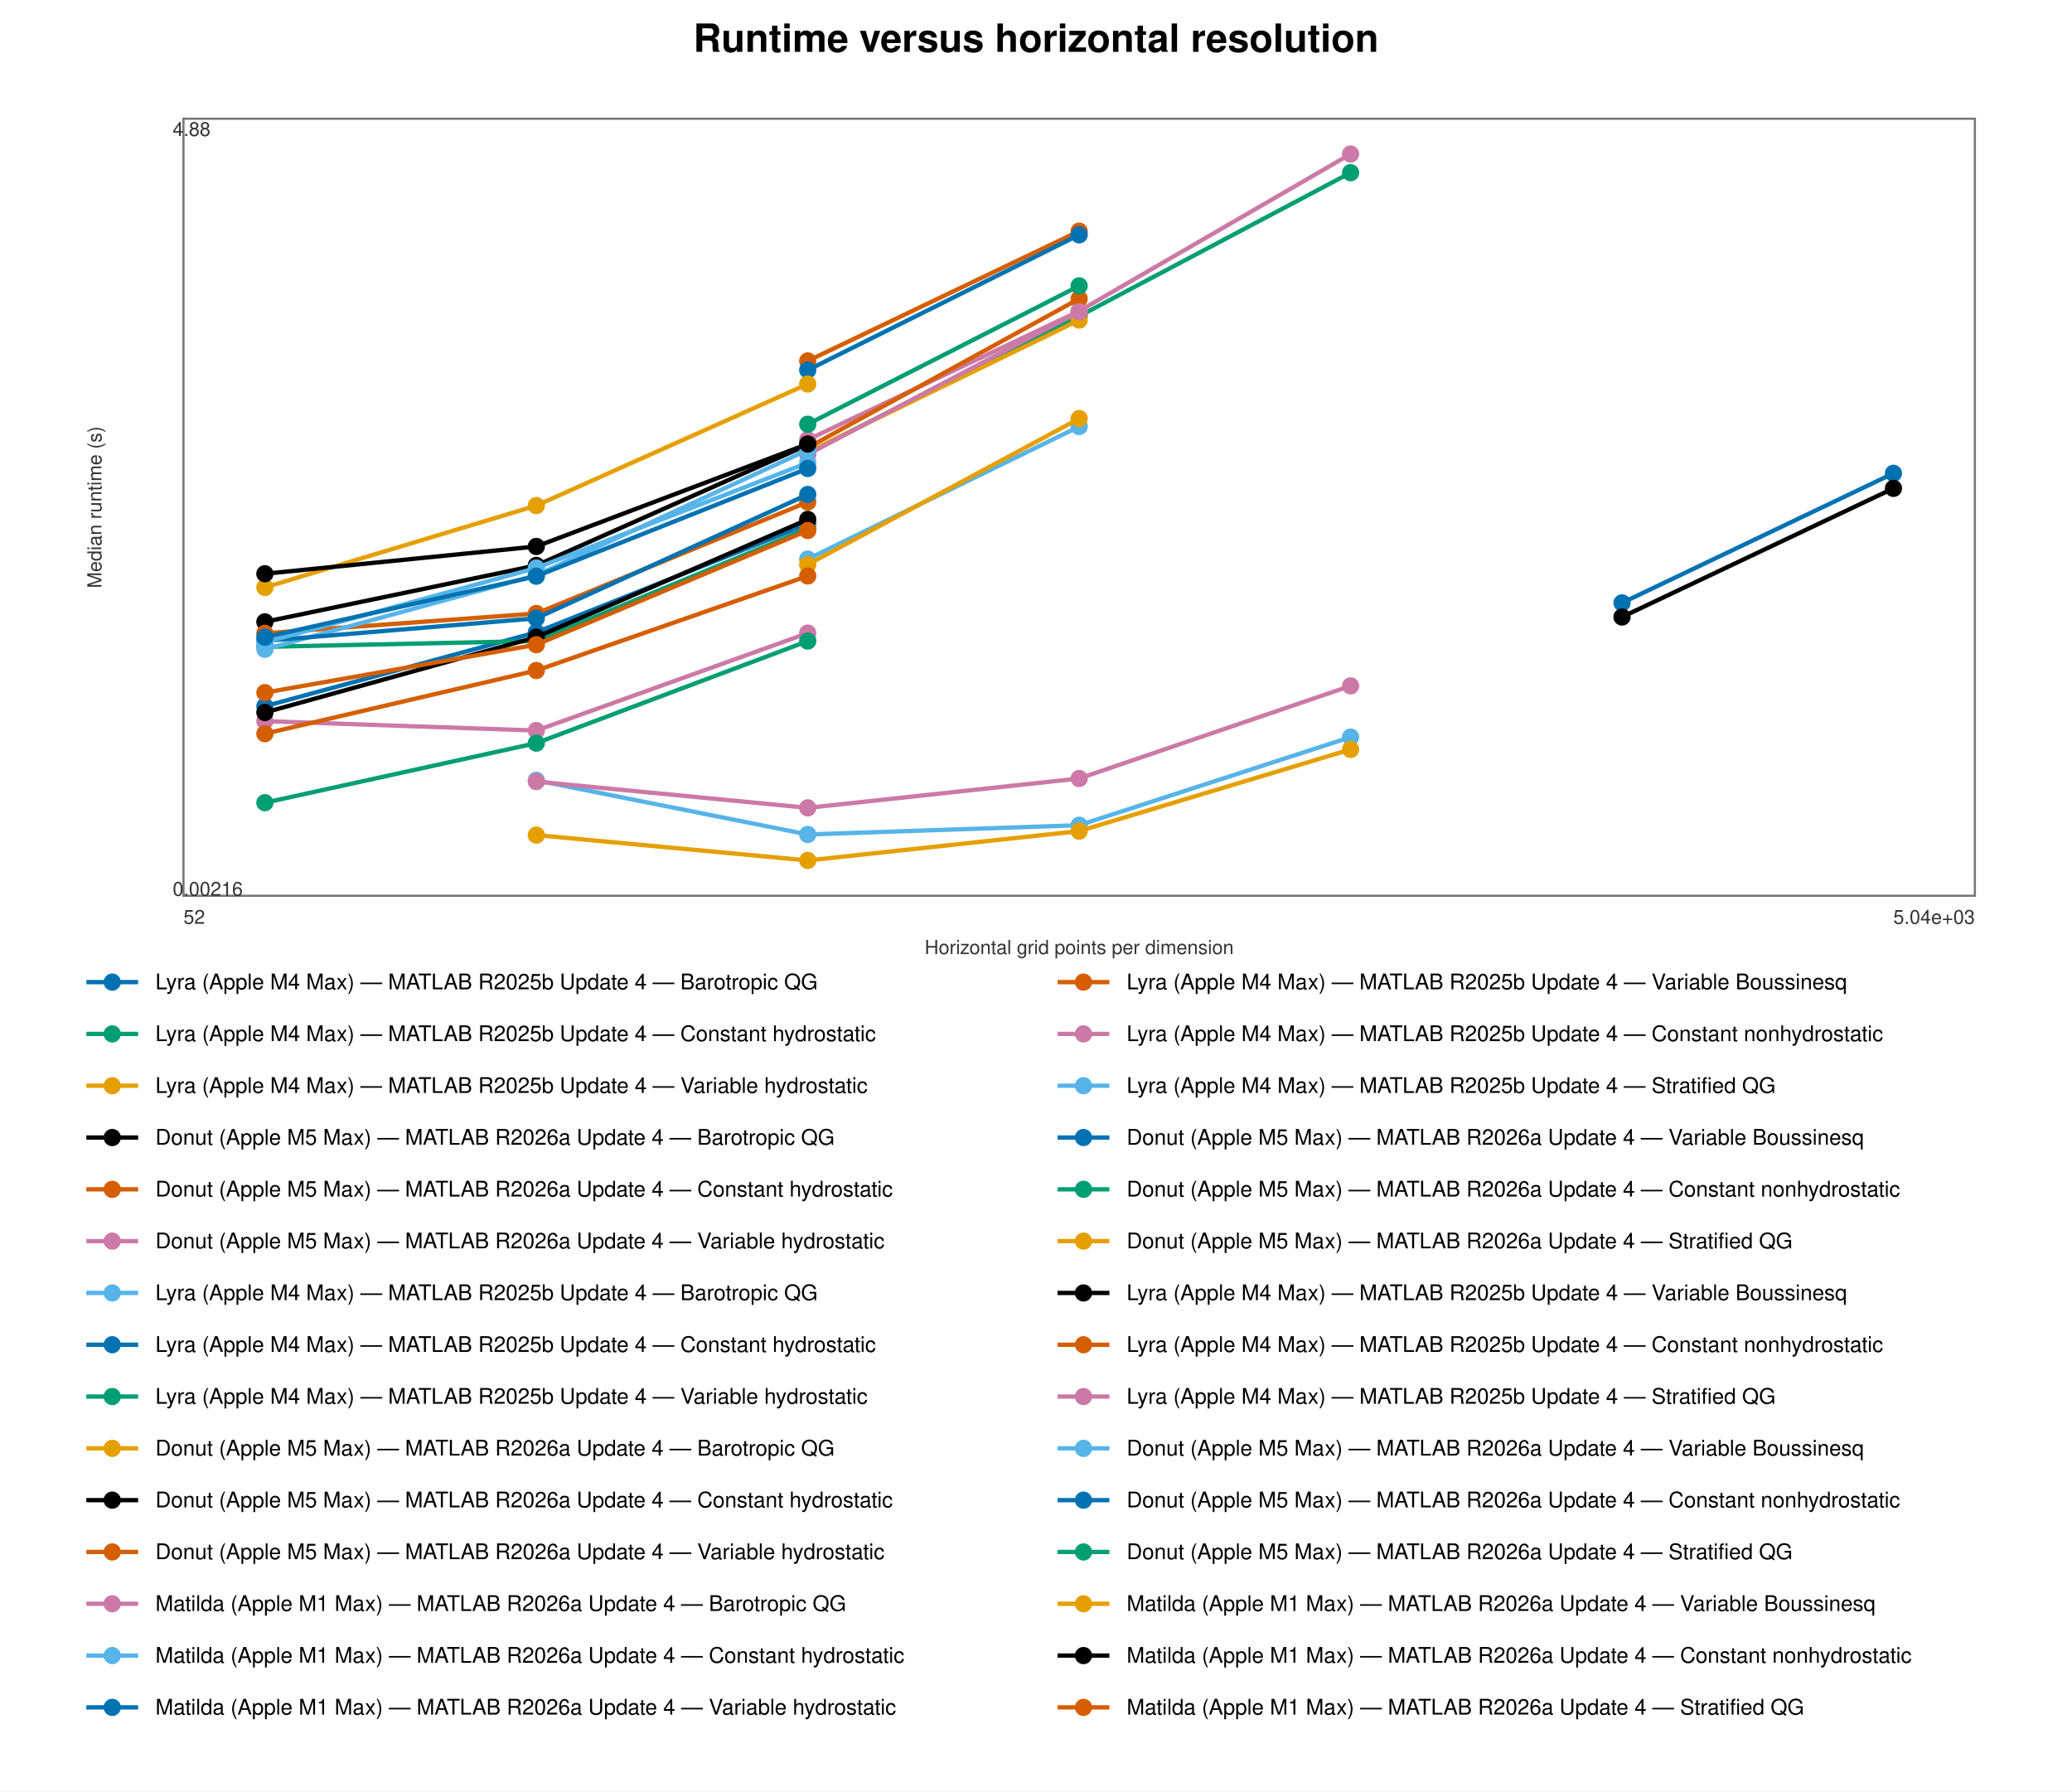
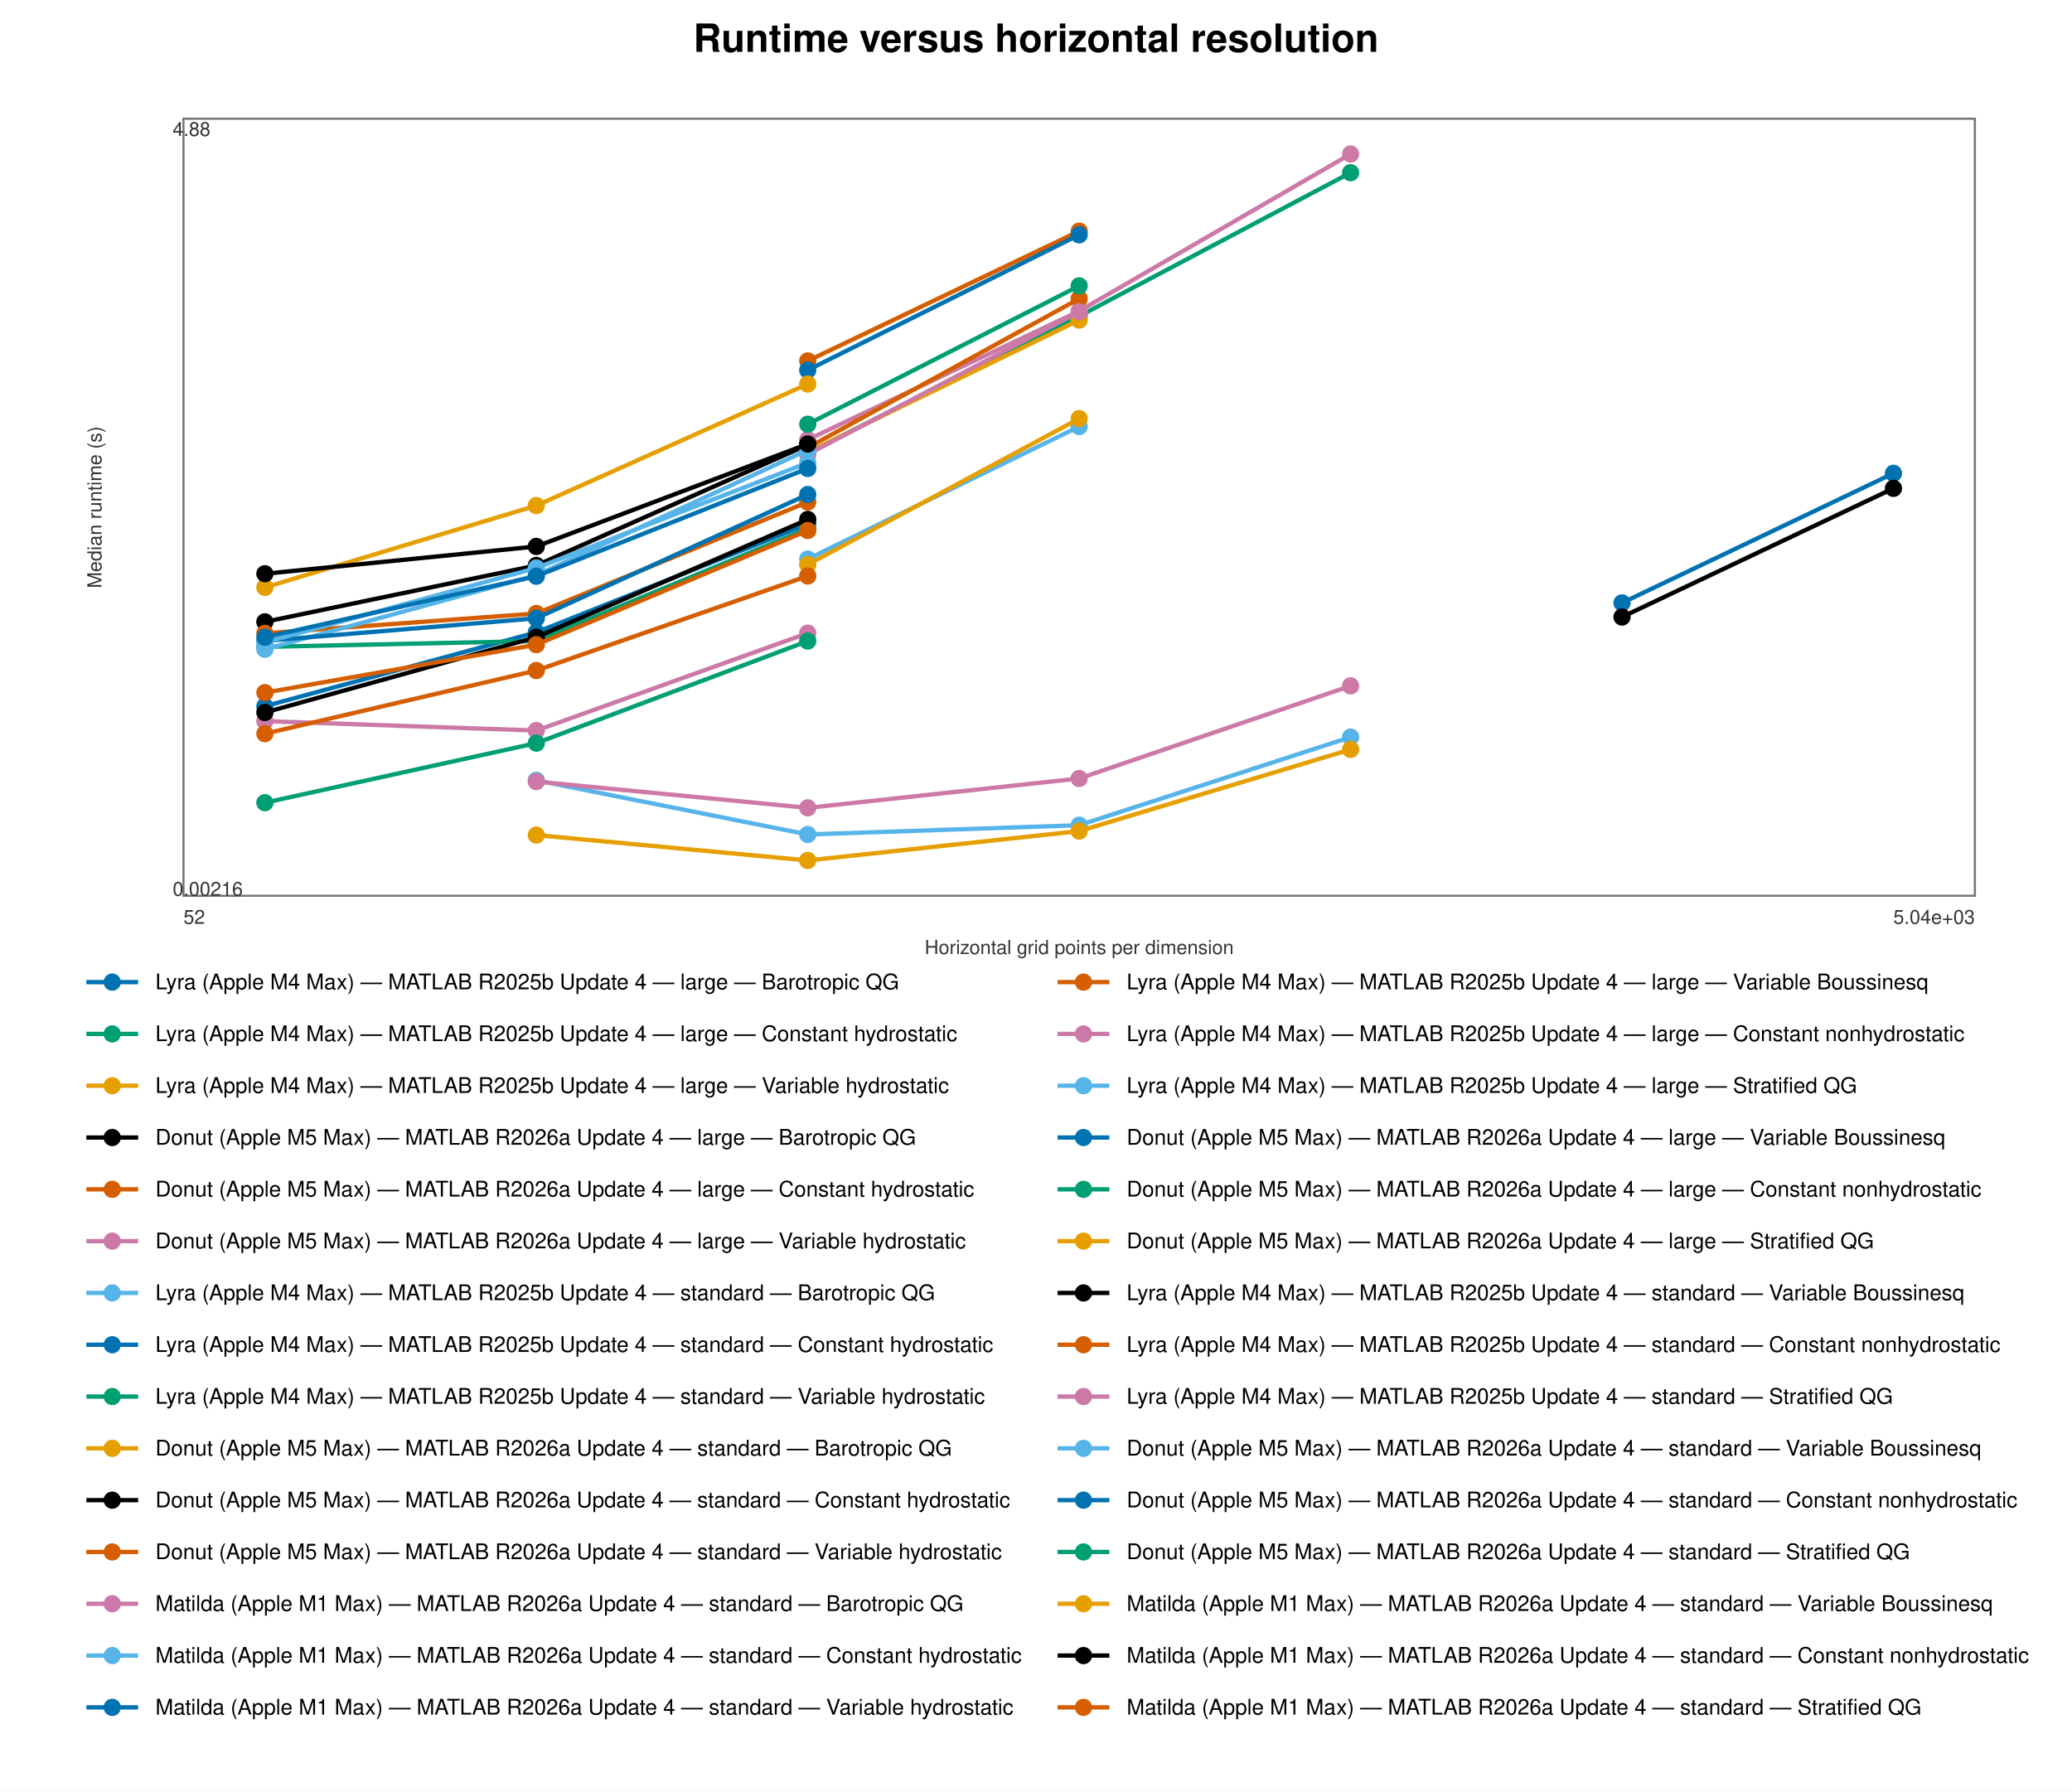
<svg xmlns="http://www.w3.org/2000/svg" viewBox="0 0 960 830" role="img" aria-labelledby="runtime-versus-horizontal-resolution-title runtime-versus-horizontal-resolution-desc">
  <rect width="100%" height="100%" fill="white" />
  <text x="480" y="24" text-anchor="middle" font-family="Avenir Next, Avenir, Helvetica, Arial, sans-serif" font-size="18" font-weight="600">Runtime versus horizontal resolution</text>
  <rect x="85" y="55" width="830" height="360" fill="none" stroke="#777" />
  <text x="85" y="428" font-family="Avenir Next, Avenir, Helvetica, Arial, sans-serif" font-size="9" fill="#333">52</text>
  <text x="915" y="428" text-anchor="end" font-family="Avenir Next, Avenir, Helvetica, Arial, sans-serif" font-size="9" fill="#333">5.04e+03</text>
  <text x="80" y="415" font-family="Avenir Next, Avenir, Helvetica, Arial, sans-serif" font-size="9" fill="#333">0.00216</text>
  <text x="80" y="63" font-family="Avenir Next, Avenir, Helvetica, Arial, sans-serif" font-size="9" fill="#333">4.88</text>
  <text x="500" y="442" text-anchor="middle" font-family="Avenir Next, Avenir, Helvetica, Arial, sans-serif" font-size="9" fill="#333">Horizontal grid points per dimension</text>
  <text x="47" y="235" text-anchor="middle" transform="rotate(-90 47 235)" font-family="Avenir Next, Avenir, Helvetica, Arial, sans-serif" font-size="9" fill="#333">Median runtime (s)</text>
  <polyline points="751.515,279.316 877.273,219.284" fill="none" stroke="#0072B2" stroke-width="2" />
  <circle cx="751.515" cy="279.316" r="4" fill="#0072B2" />
  <circle cx="877.273" cy="219.284" r="4" fill="#0072B2" />
  <line x1="40" y1="455" x2="64" y2="455" stroke="#0072B2" stroke-width="2" />
  <circle cx="52" cy="455" r="4" fill="#0072B2" />
-   <text x="72" y="455" dominant-baseline="middle" font-family="Avenir Next, Avenir, Helvetica, Arial, sans-serif" font-size="10">Lyra (Apple M4 Max) — MATLAB R2025b Update 4 — Barotropic QG</text>
+   <text x="72" y="455" dominant-baseline="middle" font-family="Avenir Next, Avenir, Helvetica, Arial, sans-serif" font-size="10">Lyra (Apple M4 Max) — MATLAB R2025b Update 4 — large — Barotropic QG</text>
  <polyline points="374.242,167.211 500.000,107.083" fill="none" stroke="#D55E00" stroke-width="2" />
  <circle cx="374.242" cy="167.211" r="4" fill="#D55E00" />
  <circle cx="500.000" cy="107.083" r="4" fill="#D55E00" />
  <line x1="490" y1="455" x2="514" y2="455" stroke="#D55E00" stroke-width="2" />
  <circle cx="502" cy="455" r="4" fill="#D55E00" />
-   <text x="522" y="455" dominant-baseline="middle" font-family="Avenir Next, Avenir, Helvetica, Arial, sans-serif" font-size="10">Lyra (Apple M4 Max) — MATLAB R2025b Update 4 — Variable Boussinesq</text>
+   <text x="522" y="455" dominant-baseline="middle" font-family="Avenir Next, Avenir, Helvetica, Arial, sans-serif" font-size="10">Lyra (Apple M4 Max) — MATLAB R2025b Update 4 — large — Variable Boussinesq</text>
  <polyline points="374.242,209.828 500.000,146.486 625.758,80.004" fill="none" stroke="#009E73" stroke-width="2" />
  <circle cx="374.242" cy="209.828" r="4" fill="#009E73" />
  <circle cx="500.000" cy="146.486" r="4" fill="#009E73" />
  <circle cx="625.758" cy="80.004" r="4" fill="#009E73" />
  <line x1="40" y1="479" x2="64" y2="479" stroke="#009E73" stroke-width="2" />
  <circle cx="52" cy="479" r="4" fill="#009E73" />
-   <text x="72" y="479" dominant-baseline="middle" font-family="Avenir Next, Avenir, Helvetica, Arial, sans-serif" font-size="10">Lyra (Apple M4 Max) — MATLAB R2025b Update 4 — Constant hydrostatic</text>
+   <text x="72" y="479" dominant-baseline="middle" font-family="Avenir Next, Avenir, Helvetica, Arial, sans-serif" font-size="10">Lyra (Apple M4 Max) — MATLAB R2025b Update 4 — large — Constant hydrostatic</text>
  <polyline points="374.242,203.712 500.000,144.114 625.758,71.364" fill="none" stroke="#CC79A7" stroke-width="2" />
  <circle cx="374.242" cy="203.712" r="4" fill="#CC79A7" />
  <circle cx="500.000" cy="144.114" r="4" fill="#CC79A7" />
  <circle cx="625.758" cy="71.364" r="4" fill="#CC79A7" />
  <line x1="490" y1="479" x2="514" y2="479" stroke="#CC79A7" stroke-width="2" />
  <circle cx="502" cy="479" r="4" fill="#CC79A7" />
-   <text x="522" y="479" dominant-baseline="middle" font-family="Avenir Next, Avenir, Helvetica, Arial, sans-serif" font-size="10">Lyra (Apple M4 Max) — MATLAB R2025b Update 4 — Constant nonhydrostatic</text>
+   <text x="522" y="479" dominant-baseline="middle" font-family="Avenir Next, Avenir, Helvetica, Arial, sans-serif" font-size="10">Lyra (Apple M4 Max) — MATLAB R2025b Update 4 — large — Constant nonhydrostatic</text>
  <polyline points="374.242,209.509 500.000,148.281" fill="none" stroke="#E69F00" stroke-width="2" />
  <circle cx="374.242" cy="209.509" r="4" fill="#E69F00" />
  <circle cx="500.000" cy="148.281" r="4" fill="#E69F00" />
  <line x1="40" y1="503" x2="64" y2="503" stroke="#E69F00" stroke-width="2" />
  <circle cx="52" cy="503" r="4" fill="#E69F00" />
-   <text x="72" y="503" dominant-baseline="middle" font-family="Avenir Next, Avenir, Helvetica, Arial, sans-serif" font-size="10">Lyra (Apple M4 Max) — MATLAB R2025b Update 4 — Variable hydrostatic</text>
+   <text x="72" y="503" dominant-baseline="middle" font-family="Avenir Next, Avenir, Helvetica, Arial, sans-serif" font-size="10">Lyra (Apple M4 Max) — MATLAB R2025b Update 4 — large — Variable hydrostatic</text>
  <polyline points="374.242,259.014 500.000,197.607" fill="none" stroke="#56B4E9" stroke-width="2" />
  <circle cx="374.242" cy="259.014" r="4" fill="#56B4E9" />
  <circle cx="500.000" cy="197.607" r="4" fill="#56B4E9" />
  <line x1="490" y1="503" x2="514" y2="503" stroke="#56B4E9" stroke-width="2" />
  <circle cx="502" cy="503" r="4" fill="#56B4E9" />
-   <text x="522" y="503" dominant-baseline="middle" font-family="Avenir Next, Avenir, Helvetica, Arial, sans-serif" font-size="10">Lyra (Apple M4 Max) — MATLAB R2025b Update 4 — Stratified QG</text>
+   <text x="522" y="503" dominant-baseline="middle" font-family="Avenir Next, Avenir, Helvetica, Arial, sans-serif" font-size="10">Lyra (Apple M4 Max) — MATLAB R2025b Update 4 — large — Stratified QG</text>
  <polyline points="751.515,285.849 877.273,226.249" fill="none" stroke="#000000" stroke-width="2" />
  <circle cx="751.515" cy="285.849" r="4" fill="#000000" />
  <circle cx="877.273" cy="226.249" r="4" fill="#000000" />
  <line x1="40" y1="527" x2="64" y2="527" stroke="#000000" stroke-width="2" />
  <circle cx="52" cy="527" r="4" fill="#000000" />
-   <text x="72" y="527" dominant-baseline="middle" font-family="Avenir Next, Avenir, Helvetica, Arial, sans-serif" font-size="10">Donut (Apple M5 Max) — MATLAB R2026a Update 4 — Barotropic QG</text>
+   <text x="72" y="527" dominant-baseline="middle" font-family="Avenir Next, Avenir, Helvetica, Arial, sans-serif" font-size="10">Donut (Apple M5 Max) — MATLAB R2026a Update 4 — large — Barotropic QG</text>
  <polyline points="374.242,171.466 500.000,108.790" fill="none" stroke="#0072B2" stroke-width="2" />
  <circle cx="374.242" cy="171.466" r="4" fill="#0072B2" />
  <circle cx="500.000" cy="108.790" r="4" fill="#0072B2" />
  <line x1="490" y1="527" x2="514" y2="527" stroke="#0072B2" stroke-width="2" />
  <circle cx="502" cy="527" r="4" fill="#0072B2" />
-   <text x="522" y="527" dominant-baseline="middle" font-family="Avenir Next, Avenir, Helvetica, Arial, sans-serif" font-size="10">Donut (Apple M5 Max) — MATLAB R2026a Update 4 — Variable Boussinesq</text>
+   <text x="522" y="527" dominant-baseline="middle" font-family="Avenir Next, Avenir, Helvetica, Arial, sans-serif" font-size="10">Donut (Apple M5 Max) — MATLAB R2026a Update 4 — large — Variable Boussinesq</text>
  <polyline points="374.242,207.428 500.000,138.386" fill="none" stroke="#D55E00" stroke-width="2" />
  <circle cx="374.242" cy="207.428" r="4" fill="#D55E00" />
  <circle cx="500.000" cy="138.386" r="4" fill="#D55E00" />
  <line x1="40" y1="551" x2="64" y2="551" stroke="#D55E00" stroke-width="2" />
  <circle cx="52" cy="551" r="4" fill="#D55E00" />
-   <text x="72" y="551" dominant-baseline="middle" font-family="Avenir Next, Avenir, Helvetica, Arial, sans-serif" font-size="10">Donut (Apple M5 Max) — MATLAB R2026a Update 4 — Constant hydrostatic</text>
+   <text x="72" y="551" dominant-baseline="middle" font-family="Avenir Next, Avenir, Helvetica, Arial, sans-serif" font-size="10">Donut (Apple M5 Max) — MATLAB R2026a Update 4 — large — Constant hydrostatic</text>
  <polyline points="374.242,196.532 500.000,132.436" fill="none" stroke="#009E73" stroke-width="2" />
  <circle cx="374.242" cy="196.532" r="4" fill="#009E73" />
  <circle cx="500.000" cy="132.436" r="4" fill="#009E73" />
  <line x1="490" y1="551" x2="514" y2="551" stroke="#009E73" stroke-width="2" />
  <circle cx="502" cy="551" r="4" fill="#009E73" />
-   <text x="522" y="551" dominant-baseline="middle" font-family="Avenir Next, Avenir, Helvetica, Arial, sans-serif" font-size="10">Donut (Apple M5 Max) — MATLAB R2026a Update 4 — Constant nonhydrostatic</text>
+   <text x="522" y="551" dominant-baseline="middle" font-family="Avenir Next, Avenir, Helvetica, Arial, sans-serif" font-size="10">Donut (Apple M5 Max) — MATLAB R2026a Update 4 — large — Constant nonhydrostatic</text>
  <polyline points="374.242,210.504 500.000,144.441" fill="none" stroke="#CC79A7" stroke-width="2" />
  <circle cx="374.242" cy="210.504" r="4" fill="#CC79A7" />
  <circle cx="500.000" cy="144.441" r="4" fill="#CC79A7" />
  <line x1="40" y1="575" x2="64" y2="575" stroke="#CC79A7" stroke-width="2" />
  <circle cx="52" cy="575" r="4" fill="#CC79A7" />
-   <text x="72" y="575" dominant-baseline="middle" font-family="Avenir Next, Avenir, Helvetica, Arial, sans-serif" font-size="10">Donut (Apple M5 Max) — MATLAB R2026a Update 4 — Variable hydrostatic</text>
+   <text x="72" y="575" dominant-baseline="middle" font-family="Avenir Next, Avenir, Helvetica, Arial, sans-serif" font-size="10">Donut (Apple M5 Max) — MATLAB R2026a Update 4 — large — Variable hydrostatic</text>
  <polyline points="374.242,261.575 500.000,193.928" fill="none" stroke="#E69F00" stroke-width="2" />
  <circle cx="374.242" cy="261.575" r="4" fill="#E69F00" />
  <circle cx="500.000" cy="193.928" r="4" fill="#E69F00" />
  <line x1="490" y1="575" x2="514" y2="575" stroke="#E69F00" stroke-width="2" />
  <circle cx="502" cy="575" r="4" fill="#E69F00" />
-   <text x="522" y="575" dominant-baseline="middle" font-family="Avenir Next, Avenir, Helvetica, Arial, sans-serif" font-size="10">Donut (Apple M5 Max) — MATLAB R2026a Update 4 — Stratified QG</text>
+   <text x="522" y="575" dominant-baseline="middle" font-family="Avenir Next, Avenir, Helvetica, Arial, sans-serif" font-size="10">Donut (Apple M5 Max) — MATLAB R2026a Update 4 — large — Stratified QG</text>
  <polyline points="248.485,361.509 374.242,386.595 500.000,382.308 625.758,341.495" fill="none" stroke="#56B4E9" stroke-width="2" />
  <circle cx="248.485" cy="361.509" r="4" fill="#56B4E9" />
  <circle cx="374.242" cy="386.595" r="4" fill="#56B4E9" />
  <circle cx="500.000" cy="382.308" r="4" fill="#56B4E9" />
  <circle cx="625.758" cy="341.495" r="4" fill="#56B4E9" />
  <line x1="40" y1="599" x2="64" y2="599" stroke="#56B4E9" stroke-width="2" />
  <circle cx="52" cy="599" r="4" fill="#56B4E9" />
-   <text x="72" y="599" dominant-baseline="middle" font-family="Avenir Next, Avenir, Helvetica, Arial, sans-serif" font-size="10">Lyra (Apple M4 Max) — MATLAB R2025b Update 4 — Barotropic QG</text>
+   <text x="72" y="599" dominant-baseline="middle" font-family="Avenir Next, Avenir, Helvetica, Arial, sans-serif" font-size="10">Lyra (Apple M4 Max) — MATLAB R2025b Update 4 — standard — Barotropic QG</text>
  <polyline points="122.727,288.093 248.485,261.959 374.242,206.054" fill="none" stroke="#000000" stroke-width="2" />
  <circle cx="122.727" cy="288.093" r="4" fill="#000000" />
  <circle cx="248.485" cy="261.959" r="4" fill="#000000" />
  <circle cx="374.242" cy="206.054" r="4" fill="#000000" />
  <line x1="490" y1="599" x2="514" y2="599" stroke="#000000" stroke-width="2" />
  <circle cx="502" cy="599" r="4" fill="#000000" />
-   <text x="522" y="599" dominant-baseline="middle" font-family="Avenir Next, Avenir, Helvetica, Arial, sans-serif" font-size="10">Lyra (Apple M4 Max) — MATLAB R2025b Update 4 — Variable Boussinesq</text>
+   <text x="522" y="599" dominant-baseline="middle" font-family="Avenir Next, Avenir, Helvetica, Arial, sans-serif" font-size="10">Lyra (Apple M4 Max) — MATLAB R2025b Update 4 — standard — Variable Boussinesq</text>
  <polyline points="122.727,327.185 248.485,292.943 374.242,242.816" fill="none" stroke="#0072B2" stroke-width="2" />
  <circle cx="122.727" cy="327.185" r="4" fill="#0072B2" />
  <circle cx="248.485" cy="292.943" r="4" fill="#0072B2" />
  <circle cx="374.242" cy="242.816" r="4" fill="#0072B2" />
  <line x1="40" y1="623" x2="64" y2="623" stroke="#0072B2" stroke-width="2" />
  <circle cx="52" cy="623" r="4" fill="#0072B2" />
-   <text x="72" y="623" dominant-baseline="middle" font-family="Avenir Next, Avenir, Helvetica, Arial, sans-serif" font-size="10">Lyra (Apple M4 Max) — MATLAB R2025b Update 4 — Constant hydrostatic</text>
+   <text x="72" y="623" dominant-baseline="middle" font-family="Avenir Next, Avenir, Helvetica, Arial, sans-serif" font-size="10">Lyra (Apple M4 Max) — MATLAB R2025b Update 4 — standard — Constant hydrostatic</text>
  <polyline points="122.727,293.401 248.485,284.217 374.242,232.575" fill="none" stroke="#D55E00" stroke-width="2" />
  <circle cx="122.727" cy="293.401" r="4" fill="#D55E00" />
  <circle cx="248.485" cy="284.217" r="4" fill="#D55E00" />
  <circle cx="374.242" cy="232.575" r="4" fill="#D55E00" />
  <line x1="490" y1="623" x2="514" y2="623" stroke="#D55E00" stroke-width="2" />
  <circle cx="502" cy="623" r="4" fill="#D55E00" />
-   <text x="522" y="623" dominant-baseline="middle" font-family="Avenir Next, Avenir, Helvetica, Arial, sans-serif" font-size="10">Lyra (Apple M4 Max) — MATLAB R2025b Update 4 — Constant nonhydrostatic</text>
+   <text x="522" y="623" dominant-baseline="middle" font-family="Avenir Next, Avenir, Helvetica, Arial, sans-serif" font-size="10">Lyra (Apple M4 Max) — MATLAB R2025b Update 4 — standard — Constant nonhydrostatic</text>
  <polyline points="122.727,299.670 248.485,296.964 374.242,244.927" fill="none" stroke="#009E73" stroke-width="2" />
  <circle cx="122.727" cy="299.670" r="4" fill="#009E73" />
  <circle cx="248.485" cy="296.964" r="4" fill="#009E73" />
  <circle cx="374.242" cy="244.927" r="4" fill="#009E73" />
  <line x1="40" y1="647" x2="64" y2="647" stroke="#009E73" stroke-width="2" />
  <circle cx="52" cy="647" r="4" fill="#009E73" />
-   <text x="72" y="647" dominant-baseline="middle" font-family="Avenir Next, Avenir, Helvetica, Arial, sans-serif" font-size="10">Lyra (Apple M4 Max) — MATLAB R2025b Update 4 — Variable hydrostatic</text>
+   <text x="72" y="647" dominant-baseline="middle" font-family="Avenir Next, Avenir, Helvetica, Arial, sans-serif" font-size="10">Lyra (Apple M4 Max) — MATLAB R2025b Update 4 — standard — Variable hydrostatic</text>
  <polyline points="122.727,334.094 248.485,338.450 374.242,293.318" fill="none" stroke="#CC79A7" stroke-width="2" />
  <circle cx="122.727" cy="334.094" r="4" fill="#CC79A7" />
  <circle cx="248.485" cy="338.450" r="4" fill="#CC79A7" />
  <circle cx="374.242" cy="293.318" r="4" fill="#CC79A7" />
  <line x1="490" y1="647" x2="514" y2="647" stroke="#CC79A7" stroke-width="2" />
  <circle cx="502" cy="647" r="4" fill="#CC79A7" />
-   <text x="522" y="647" dominant-baseline="middle" font-family="Avenir Next, Avenir, Helvetica, Arial, sans-serif" font-size="10">Lyra (Apple M4 Max) — MATLAB R2025b Update 4 — Stratified QG</text>
+   <text x="522" y="647" dominant-baseline="middle" font-family="Avenir Next, Avenir, Helvetica, Arial, sans-serif" font-size="10">Lyra (Apple M4 Max) — MATLAB R2025b Update 4 — standard — Stratified QG</text>
  <polyline points="248.485,386.887 374.242,398.636 500.000,385.041 625.758,347.204" fill="none" stroke="#E69F00" stroke-width="2" />
  <circle cx="248.485" cy="386.887" r="4" fill="#E69F00" />
  <circle cx="374.242" cy="398.636" r="4" fill="#E69F00" />
  <circle cx="500.000" cy="385.041" r="4" fill="#E69F00" />
  <circle cx="625.758" cy="347.204" r="4" fill="#E69F00" />
  <line x1="40" y1="671" x2="64" y2="671" stroke="#E69F00" stroke-width="2" />
  <circle cx="52" cy="671" r="4" fill="#E69F00" />
-   <text x="72" y="671" dominant-baseline="middle" font-family="Avenir Next, Avenir, Helvetica, Arial, sans-serif" font-size="10">Donut (Apple M5 Max) — MATLAB R2026a Update 4 — Barotropic QG</text>
+   <text x="72" y="671" dominant-baseline="middle" font-family="Avenir Next, Avenir, Helvetica, Arial, sans-serif" font-size="10">Donut (Apple M5 Max) — MATLAB R2026a Update 4 — standard — Barotropic QG</text>
  <polyline points="122.727,300.815 248.485,266.510 374.242,208.435" fill="none" stroke="#56B4E9" stroke-width="2" />
  <circle cx="122.727" cy="300.815" r="4" fill="#56B4E9" />
  <circle cx="248.485" cy="266.510" r="4" fill="#56B4E9" />
  <circle cx="374.242" cy="208.435" r="4" fill="#56B4E9" />
  <line x1="490" y1="671" x2="514" y2="671" stroke="#56B4E9" stroke-width="2" />
  <circle cx="502" cy="671" r="4" fill="#56B4E9" />
-   <text x="522" y="671" dominant-baseline="middle" font-family="Avenir Next, Avenir, Helvetica, Arial, sans-serif" font-size="10">Donut (Apple M5 Max) — MATLAB R2026a Update 4 — Variable Boussinesq</text>
+   <text x="522" y="671" dominant-baseline="middle" font-family="Avenir Next, Avenir, Helvetica, Arial, sans-serif" font-size="10">Donut (Apple M5 Max) — MATLAB R2026a Update 4 — standard — Variable Boussinesq</text>
  <polyline points="122.727,330.087 248.485,295.192 374.242,240.649" fill="none" stroke="#000000" stroke-width="2" />
  <circle cx="122.727" cy="330.087" r="4" fill="#000000" />
  <circle cx="248.485" cy="295.192" r="4" fill="#000000" />
  <circle cx="374.242" cy="240.649" r="4" fill="#000000" />
  <line x1="40" y1="695" x2="64" y2="695" stroke="#000000" stroke-width="2" />
  <circle cx="52" cy="695" r="4" fill="#000000" />
-   <text x="72" y="695" dominant-baseline="middle" font-family="Avenir Next, Avenir, Helvetica, Arial, sans-serif" font-size="10">Donut (Apple M5 Max) — MATLAB R2026a Update 4 — Constant hydrostatic</text>
+   <text x="72" y="695" dominant-baseline="middle" font-family="Avenir Next, Avenir, Helvetica, Arial, sans-serif" font-size="10">Donut (Apple M5 Max) — MATLAB R2026a Update 4 — standard — Constant hydrostatic</text>
  <polyline points="122.727,296.908 248.485,286.445 374.242,229.079" fill="none" stroke="#0072B2" stroke-width="2" />
  <circle cx="122.727" cy="296.908" r="4" fill="#0072B2" />
  <circle cx="248.485" cy="286.445" r="4" fill="#0072B2" />
  <circle cx="374.242" cy="229.079" r="4" fill="#0072B2" />
  <line x1="490" y1="695" x2="514" y2="695" stroke="#0072B2" stroke-width="2" />
  <circle cx="502" cy="695" r="4" fill="#0072B2" />
-   <text x="522" y="695" dominant-baseline="middle" font-family="Avenir Next, Avenir, Helvetica, Arial, sans-serif" font-size="10">Donut (Apple M5 Max) — MATLAB R2026a Update 4 — Constant nonhydrostatic</text>
+   <text x="522" y="695" dominant-baseline="middle" font-family="Avenir Next, Avenir, Helvetica, Arial, sans-serif" font-size="10">Donut (Apple M5 Max) — MATLAB R2026a Update 4 — standard — Constant nonhydrostatic</text>
  <polyline points="122.727,320.885 248.485,298.675 374.242,245.775" fill="none" stroke="#D55E00" stroke-width="2" />
  <circle cx="122.727" cy="320.885" r="4" fill="#D55E00" />
  <circle cx="248.485" cy="298.675" r="4" fill="#D55E00" />
  <circle cx="374.242" cy="245.775" r="4" fill="#D55E00" />
  <line x1="40" y1="719" x2="64" y2="719" stroke="#D55E00" stroke-width="2" />
  <circle cx="52" cy="719" r="4" fill="#D55E00" />
-   <text x="72" y="719" dominant-baseline="middle" font-family="Avenir Next, Avenir, Helvetica, Arial, sans-serif" font-size="10">Donut (Apple M5 Max) — MATLAB R2026a Update 4 — Variable hydrostatic</text>
+   <text x="72" y="719" dominant-baseline="middle" font-family="Avenir Next, Avenir, Helvetica, Arial, sans-serif" font-size="10">Donut (Apple M5 Max) — MATLAB R2026a Update 4 — standard — Variable hydrostatic</text>
  <polyline points="122.727,371.875 248.485,344.279 374.242,296.996" fill="none" stroke="#009E73" stroke-width="2" />
  <circle cx="122.727" cy="371.875" r="4" fill="#009E73" />
  <circle cx="248.485" cy="344.279" r="4" fill="#009E73" />
  <circle cx="374.242" cy="296.996" r="4" fill="#009E73" />
  <line x1="490" y1="719" x2="514" y2="719" stroke="#009E73" stroke-width="2" />
  <circle cx="502" cy="719" r="4" fill="#009E73" />
-   <text x="522" y="719" dominant-baseline="middle" font-family="Avenir Next, Avenir, Helvetica, Arial, sans-serif" font-size="10">Donut (Apple M5 Max) — MATLAB R2026a Update 4 — Stratified QG</text>
+   <text x="522" y="719" dominant-baseline="middle" font-family="Avenir Next, Avenir, Helvetica, Arial, sans-serif" font-size="10">Donut (Apple M5 Max) — MATLAB R2026a Update 4 — standard — Stratified QG</text>
  <polyline points="248.485,362.099 374.242,374.260 500.000,360.671 625.758,317.756" fill="none" stroke="#CC79A7" stroke-width="2" />
  <circle cx="248.485" cy="362.099" r="4" fill="#CC79A7" />
  <circle cx="374.242" cy="374.260" r="4" fill="#CC79A7" />
  <circle cx="500.000" cy="360.671" r="4" fill="#CC79A7" />
  <circle cx="625.758" cy="317.756" r="4" fill="#CC79A7" />
  <line x1="40" y1="743" x2="64" y2="743" stroke="#CC79A7" stroke-width="2" />
  <circle cx="52" cy="743" r="4" fill="#CC79A7" />
-   <text x="72" y="743" dominant-baseline="middle" font-family="Avenir Next, Avenir, Helvetica, Arial, sans-serif" font-size="10">Matilda (Apple M1 Max) — MATLAB R2026a Update 4 — Barotropic QG</text>
+   <text x="72" y="743" dominant-baseline="middle" font-family="Avenir Next, Avenir, Helvetica, Arial, sans-serif" font-size="10">Matilda (Apple M1 Max) — MATLAB R2026a Update 4 — standard — Barotropic QG</text>
  <polyline points="122.727,272.154 248.485,234.235 374.242,177.900" fill="none" stroke="#E69F00" stroke-width="2" />
  <circle cx="122.727" cy="272.154" r="4" fill="#E69F00" />
  <circle cx="248.485" cy="234.235" r="4" fill="#E69F00" />
  <circle cx="374.242" cy="177.900" r="4" fill="#E69F00" />
  <line x1="490" y1="743" x2="514" y2="743" stroke="#E69F00" stroke-width="2" />
  <circle cx="502" cy="743" r="4" fill="#E69F00" />
-   <text x="522" y="743" dominant-baseline="middle" font-family="Avenir Next, Avenir, Helvetica, Arial, sans-serif" font-size="10">Matilda (Apple M1 Max) — MATLAB R2026a Update 4 — Variable Boussinesq</text>
+   <text x="522" y="743" dominant-baseline="middle" font-family="Avenir Next, Avenir, Helvetica, Arial, sans-serif" font-size="10">Matilda (Apple M1 Max) — MATLAB R2026a Update 4 — standard — Variable Boussinesq</text>
  <polyline points="122.727,297.602 248.485,263.147 374.242,214.399" fill="none" stroke="#56B4E9" stroke-width="2" />
  <circle cx="122.727" cy="297.602" r="4" fill="#56B4E9" />
  <circle cx="248.485" cy="263.147" r="4" fill="#56B4E9" />
  <circle cx="374.242" cy="214.399" r="4" fill="#56B4E9" />
  <line x1="40" y1="767" x2="64" y2="767" stroke="#56B4E9" stroke-width="2" />
  <circle cx="52" cy="767" r="4" fill="#56B4E9" />
-   <text x="72" y="767" dominant-baseline="middle" font-family="Avenir Next, Avenir, Helvetica, Arial, sans-serif" font-size="10">Matilda (Apple M1 Max) — MATLAB R2026a Update 4 — Constant hydrostatic</text>
+   <text x="72" y="767" dominant-baseline="middle" font-family="Avenir Next, Avenir, Helvetica, Arial, sans-serif" font-size="10">Matilda (Apple M1 Max) — MATLAB R2026a Update 4 — standard — Constant hydrostatic</text>
  <polyline points="122.727,265.810 248.485,253.168 374.242,205.696" fill="none" stroke="#000000" stroke-width="2" />
  <circle cx="122.727" cy="265.810" r="4" fill="#000000" />
  <circle cx="248.485" cy="253.168" r="4" fill="#000000" />
  <circle cx="374.242" cy="205.696" r="4" fill="#000000" />
  <line x1="490" y1="767" x2="514" y2="767" stroke="#000000" stroke-width="2" />
  <circle cx="502" cy="767" r="4" fill="#000000" />
-   <text x="522" y="767" dominant-baseline="middle" font-family="Avenir Next, Avenir, Helvetica, Arial, sans-serif" font-size="10">Matilda (Apple M1 Max) — MATLAB R2026a Update 4 — Constant nonhydrostatic</text>
+   <text x="522" y="767" dominant-baseline="middle" font-family="Avenir Next, Avenir, Helvetica, Arial, sans-serif" font-size="10">Matilda (Apple M1 Max) — MATLAB R2026a Update 4 — standard — Constant nonhydrostatic</text>
  <polyline points="122.727,295.238 248.485,266.952 374.242,217.034" fill="none" stroke="#0072B2" stroke-width="2" />
  <circle cx="122.727" cy="295.238" r="4" fill="#0072B2" />
  <circle cx="248.485" cy="266.952" r="4" fill="#0072B2" />
  <circle cx="374.242" cy="217.034" r="4" fill="#0072B2" />
  <line x1="40" y1="791" x2="64" y2="791" stroke="#0072B2" stroke-width="2" />
  <circle cx="52" cy="791" r="4" fill="#0072B2" />
-   <text x="72" y="791" dominant-baseline="middle" font-family="Avenir Next, Avenir, Helvetica, Arial, sans-serif" font-size="10">Matilda (Apple M1 Max) — MATLAB R2026a Update 4 — Variable hydrostatic</text>
+   <text x="72" y="791" dominant-baseline="middle" font-family="Avenir Next, Avenir, Helvetica, Arial, sans-serif" font-size="10">Matilda (Apple M1 Max) — MATLAB R2026a Update 4 — standard — Variable hydrostatic</text>
  <polyline points="122.727,339.903 248.485,310.632 374.242,266.839" fill="none" stroke="#D55E00" stroke-width="2" />
  <circle cx="122.727" cy="339.903" r="4" fill="#D55E00" />
  <circle cx="248.485" cy="310.632" r="4" fill="#D55E00" />
  <circle cx="374.242" cy="266.839" r="4" fill="#D55E00" />
  <line x1="490" y1="791" x2="514" y2="791" stroke="#D55E00" stroke-width="2" />
  <circle cx="502" cy="791" r="4" fill="#D55E00" />
-   <text x="522" y="791" dominant-baseline="middle" font-family="Avenir Next, Avenir, Helvetica, Arial, sans-serif" font-size="10">Matilda (Apple M1 Max) — MATLAB R2026a Update 4 — Stratified QG</text>
+   <text x="522" y="791" dominant-baseline="middle" font-family="Avenir Next, Avenir, Helvetica, Arial, sans-serif" font-size="10">Matilda (Apple M1 Max) — MATLAB R2026a Update 4 — standard — Stratified QG</text>
</svg>
